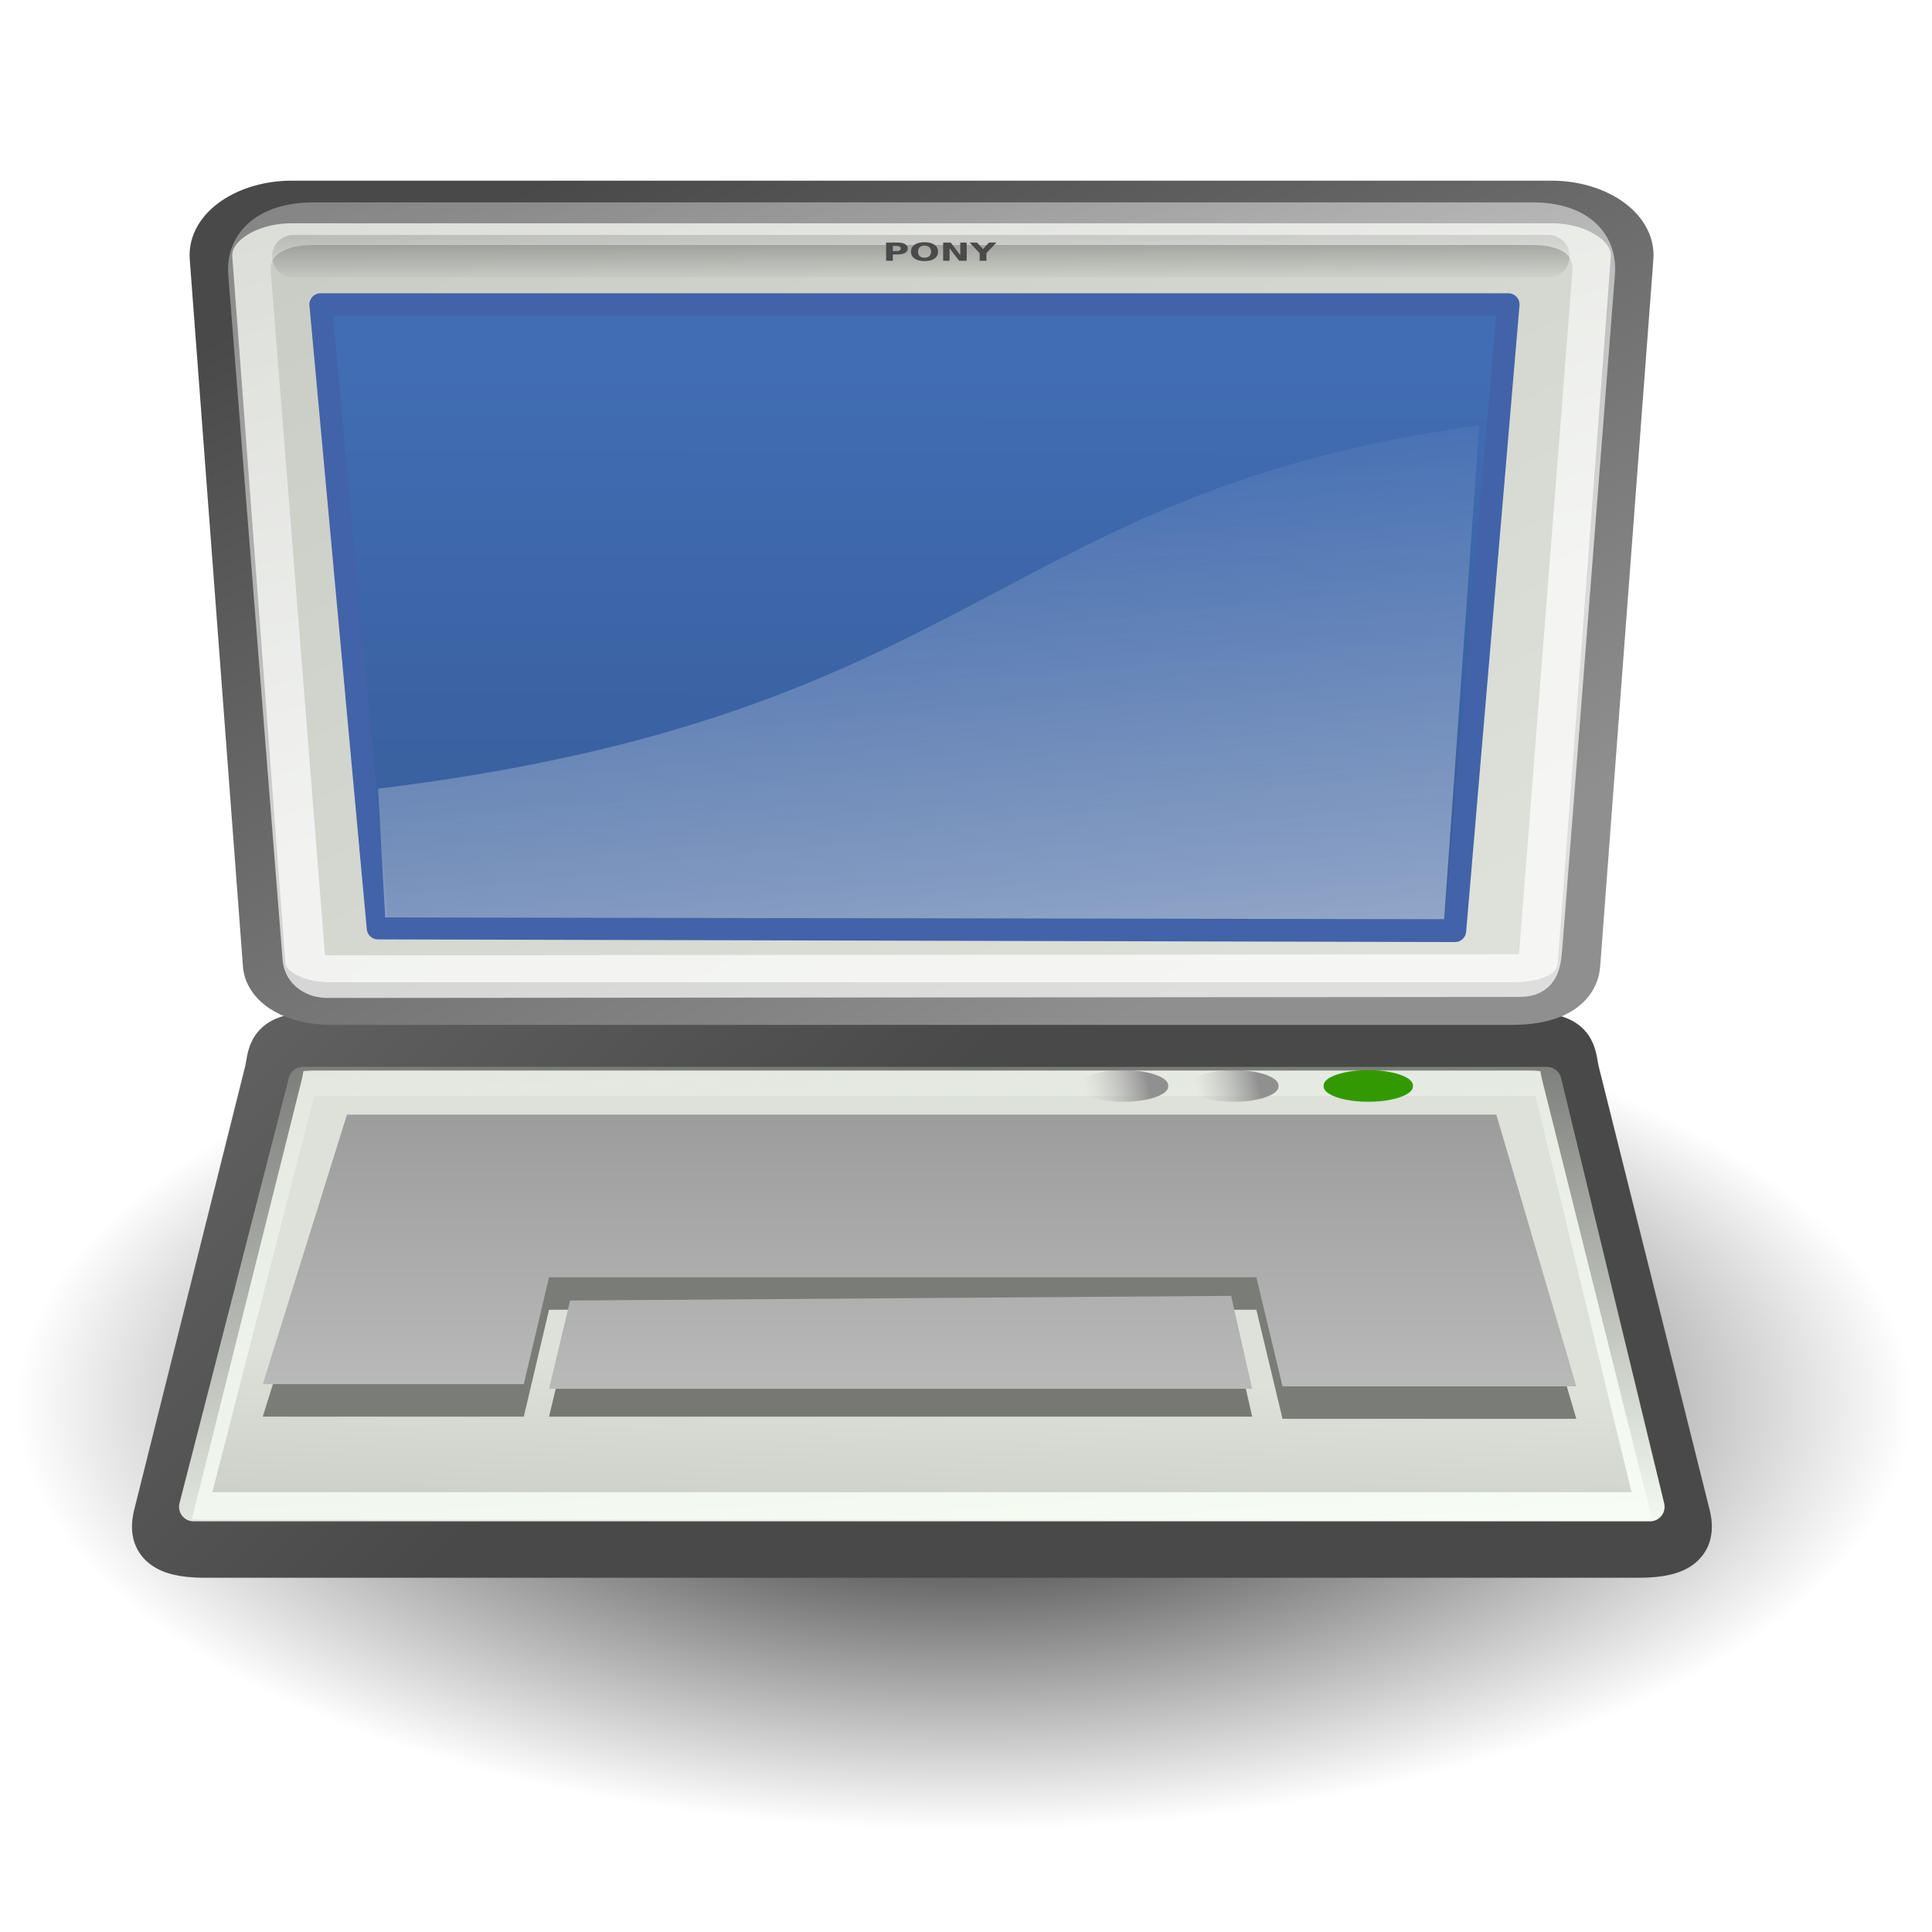
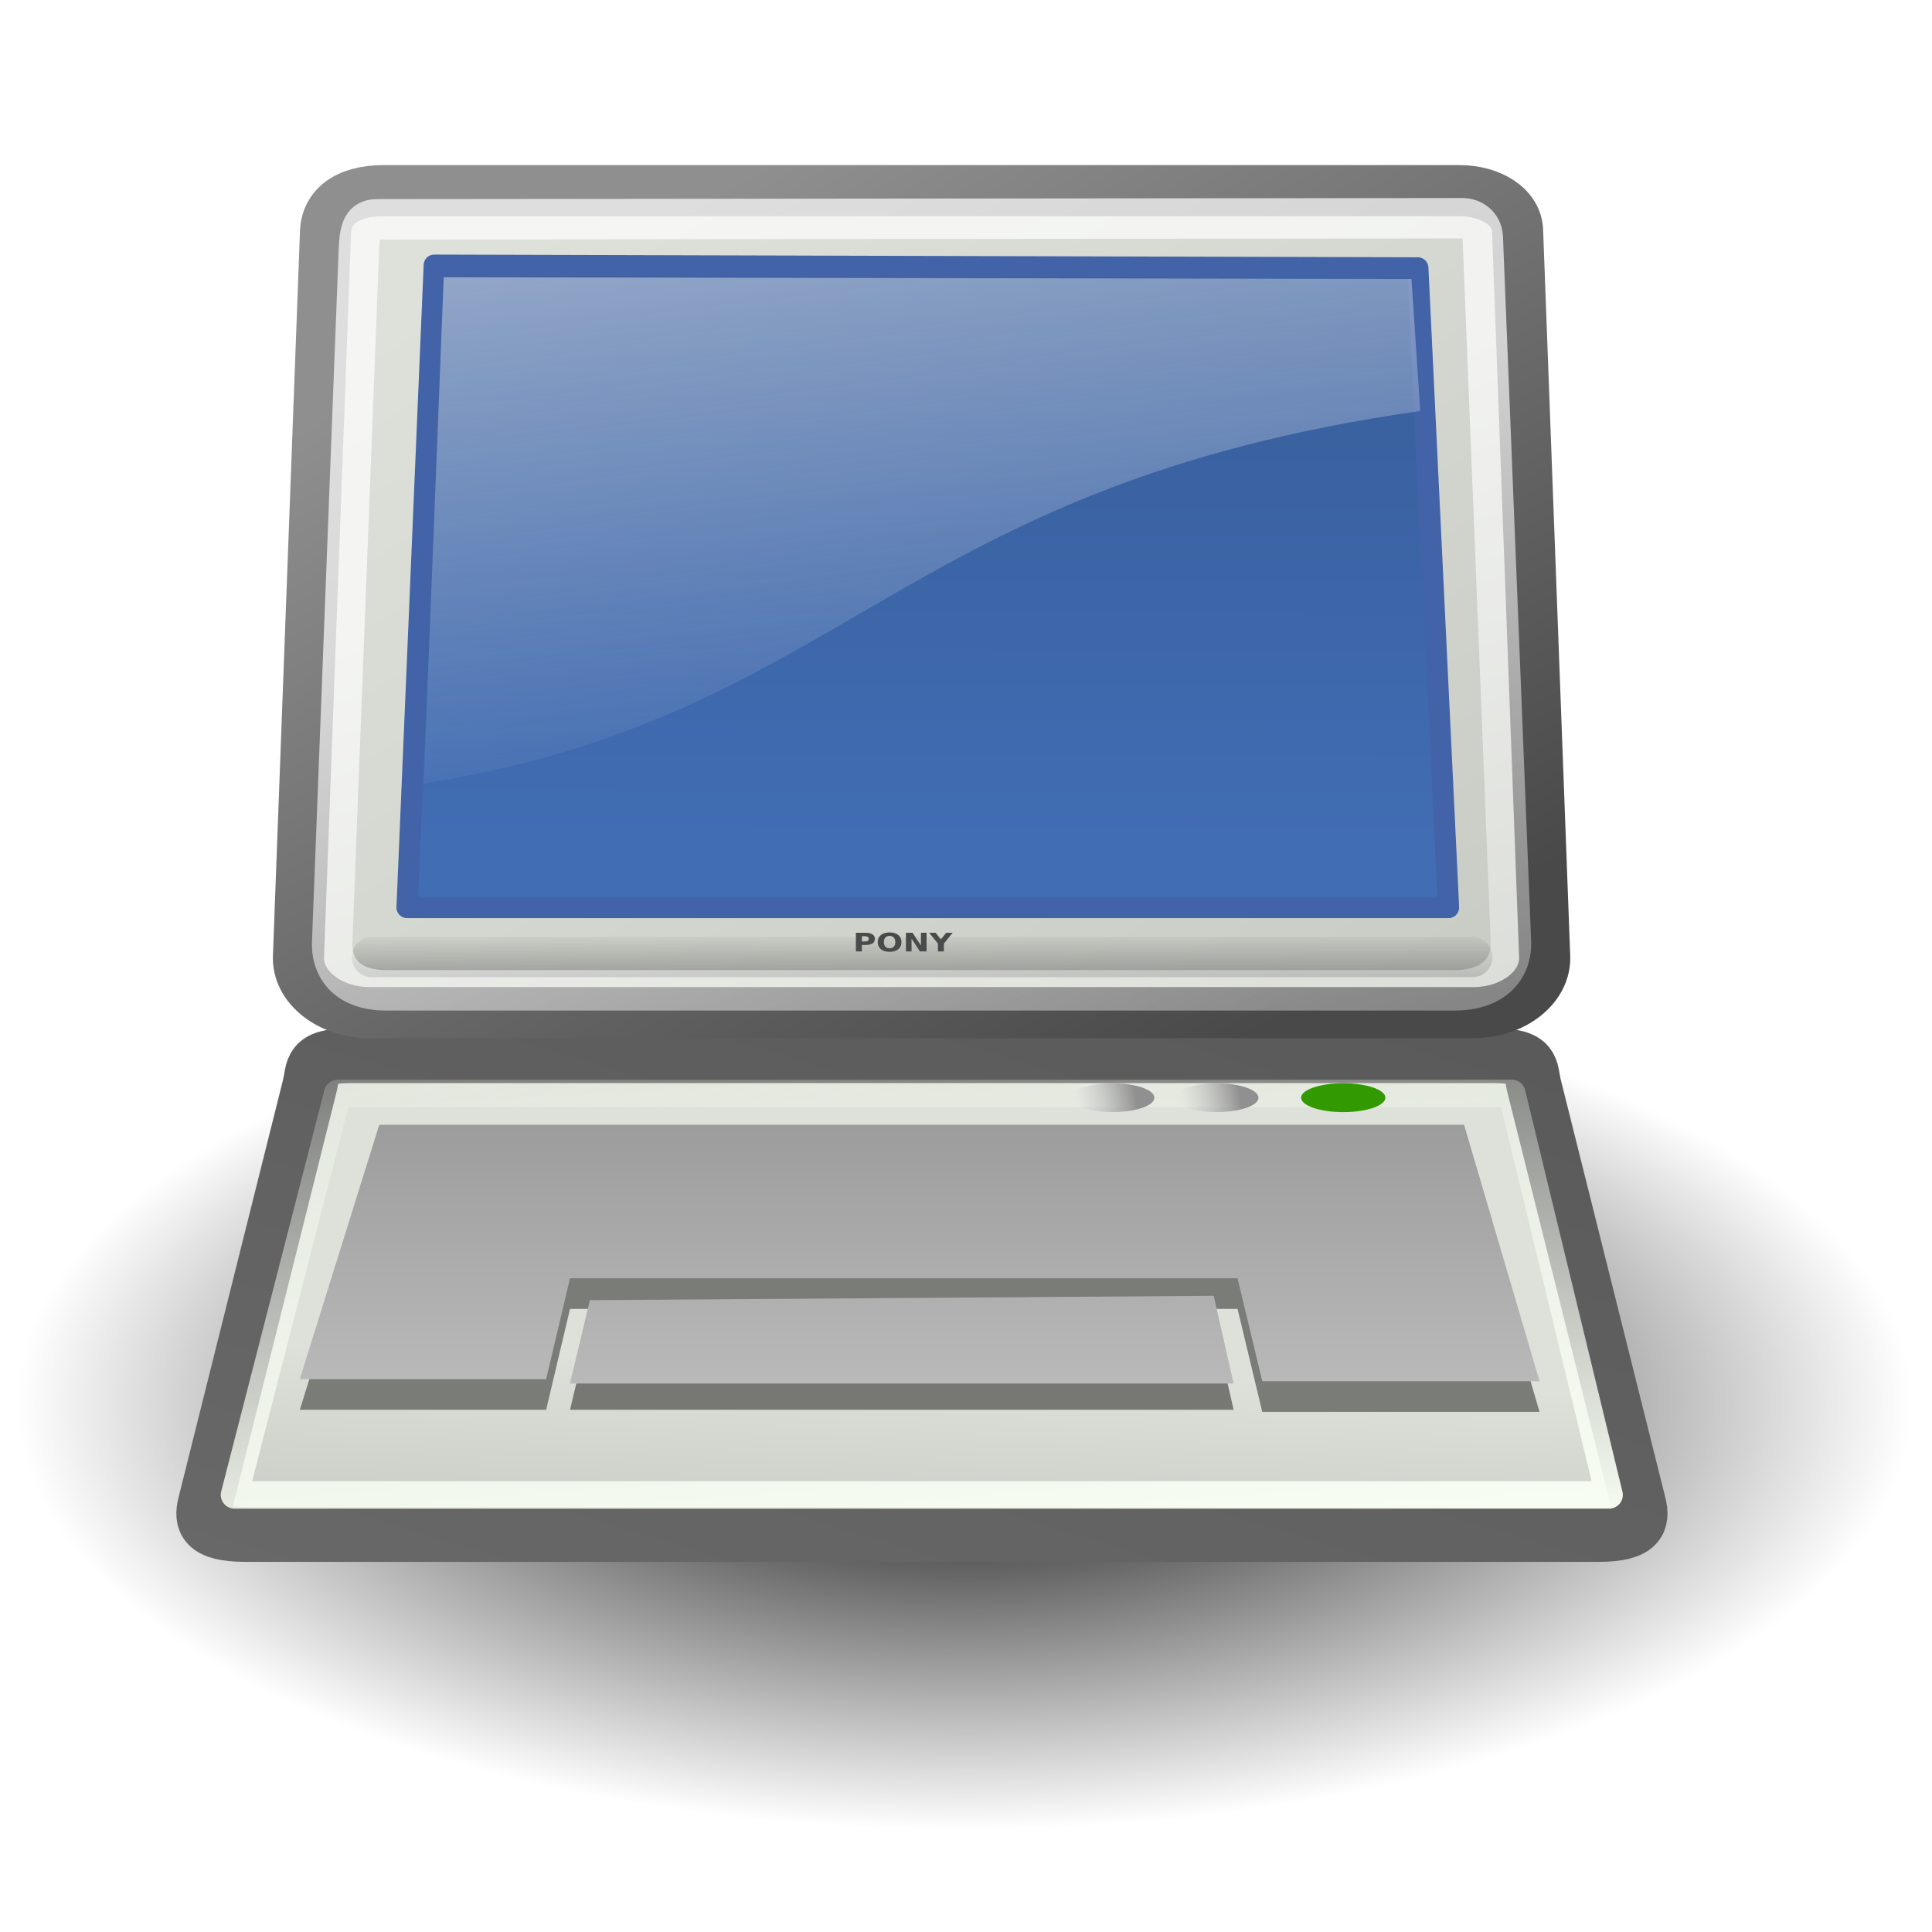
<svg xmlns="http://www.w3.org/2000/svg" xmlns:xlink="http://www.w3.org/1999/xlink" version="1.0" width="128" height="128" id="svg2108">
  <defs id="defs3">
+     <linearGradient id="linearGradient903">
+       <stop id="stop899" style="stop-color:#8f8f8f;stop-opacity:1" offset="0" />
+       <stop id="stop901" style="stop-color:#545454;stop-opacity:1" offset="1" />
+     </linearGradient>
    <linearGradient id="linearGradient2245">
      <stop id="stop2247" style="stop-color:#dde1d9;stop-opacity:1" offset="0" />
      <stop id="stop2249" style="stop-color:#cacdc6;stop-opacity:1" offset="1" />
    </linearGradient>
    <linearGradient id="linearGradient2253">
      <stop id="stop2255" style="stop-color:#8f8f8f;stop-opacity:1" offset="0" />
      <stop id="stop2257" style="stop-color:#494949;stop-opacity:1" offset="1" />
    </linearGradient>
    <linearGradient id="linearGradient2667">
      <stop id="stop2669" style="stop-color:#ffffff;stop-opacity:1" offset="0" />
      <stop id="stop2671" style="stop-color:#fcfcff;stop-opacity:0" offset="1" />
    </linearGradient>
    <linearGradient id="linearGradient2711">
      <stop id="stop2713" style="stop-color:#909090;stop-opacity:1" offset="0" />
      <stop id="stop2715" style="stop-color:#bebebe;stop-opacity:0" offset="1" />
    </linearGradient>
    <linearGradient id="linearGradient2415">
      <stop id="stop2417" style="stop-color:#ffffff;stop-opacity:1" offset="0" />
      <stop id="stop2419" style="stop-color:#ffffff;stop-opacity:0" offset="1" />
    </linearGradient>
    <linearGradient id="linearGradient2454">
      <stop id="stop2456" style="stop-color:#000000;stop-opacity:1" offset="0" />
      <stop id="stop2458" style="stop-color:#000000;stop-opacity:0" offset="1" />
    </linearGradient>
    <linearGradient id="linearGradient2635">
      <stop id="stop2637" style="stop-color:#f9fff5;stop-opacity:1" offset="0" />
      <stop id="stop2639" style="stop-color:#f9fff5;stop-opacity:0" offset="1" />
    </linearGradient>
    <linearGradient id="linearGradient2683">
      <stop id="stop2685" style="stop-color:#000000;stop-opacity:1" offset="0" />
      <stop id="stop2687" style="stop-color:#000000;stop-opacity:0" offset="1" />
    </linearGradient>
    <linearGradient id="linearGradient2752">
      <stop id="stop2754" style="stop-color:#9d9d9d;stop-opacity:1" offset="0" />
      <stop id="stop2756" style="stop-color:#b9b9b9;stop-opacity:1" offset="1" />
    </linearGradient>
    <linearGradient id="linearGradient3400">
      <stop id="stop3402" style="stop-color:#416db4;stop-opacity:1" offset="0" />
      <stop id="stop3404" style="stop-color:#385e9b;stop-opacity:1" offset="1" />
    </linearGradient>
    <radialGradient cx="12.576" cy="67.502" r="8.766" fx="12.576" fy="67.502" id="radialGradient3466" xlink:href="#linearGradient2454" gradientUnits="userSpaceOnUse" gradientTransform="scale(1.925808,0.519262)" />
    <linearGradient x1="8.113" y1="88.509" x2="8.113" y2="100.2" id="linearGradient3543" xlink:href="#linearGradient2752" gradientUnits="userSpaceOnUse" gradientTransform="matrix(5.829493,0,0,1.052177,3.719751,-32.14887)" />
    <linearGradient x1="8.113" y1="88.509" x2="8.113" y2="100.2" id="linearGradient3545" xlink:href="#linearGradient2752" gradientUnits="userSpaceOnUse" gradientTransform="matrix(5.829493,0,0,1.052177,3.719751,-32.14887)" />
-     <linearGradient x1="13.629" y1="101.285" x2="8.649" y2="74.098" id="linearGradient3584" xlink:href="#linearGradient2635" gradientUnits="userSpaceOnUse" gradientTransform="matrix(5.551387,0,0,1.624532,6.790521,-60.98671)" />
-     <linearGradient x1="18.317" y1="48.643" x2="18.177" y2="52.536" id="linearGradient3592" xlink:href="#linearGradient2245" gradientUnits="userSpaceOnUse" gradientTransform="matrix(2.926016,0,0,3.082143,4.200812,-59.21478)" />
-     <linearGradient x1="10.391" y1="5.382" x2="32.537" y2="31.246" id="linearGradient3594" xlink:href="#linearGradient2253" gradientUnits="userSpaceOnUse" gradientTransform="matrix(2.860066,0,0,3.153212,4.200812,-59.21478)" />
-     <linearGradient x1="11.492" y1="1.654" x2="17.199" y2="26.729" id="linearGradient3625" xlink:href="#linearGradient2667" gradientUnits="userSpaceOnUse" gradientTransform="matrix(-3.59362,0,0,-1.640708,119.2345,72.03097)" />
-     <linearGradient x1="17.698" y1="13.005" x2="34.975" y2="55.201" id="linearGradient3628" xlink:href="#linearGradient2415" gradientUnits="userSpaceOnUse" gradientTransform="matrix(-2.931744,0,0,-1.652641,116.2875,67.76139)" />
-     <linearGradient x1="3.707" y1="171.291" x2="3.707" y2="162.451" id="linearGradient3631" xlink:href="#linearGradient2683" gradientUnits="userSpaceOnUse" gradientTransform="matrix(-15.09478,0,0,-0.3209797,116.2875,70.83673)" />
-     <linearGradient x1="-57.547" y1="38.653" x2="-57.495" y2="15.323" id="linearGradient3634" xlink:href="#linearGradient3400" gradientUnits="userSpaceOnUse" gradientTransform="matrix(-2.217918,0,0,-1.467047,-89.23727,80.9697)" />
-     <linearGradient x1="8.612" y1="7.229" x2="34.784" y2="33.34" id="linearGradient3637" xlink:href="#linearGradient2245" gradientUnits="userSpaceOnUse" gradientTransform="matrix(-2.989406,0,0,-1.620763,123.2327,71.98125)" />
-     <linearGradient x1="10.391" y1="5.382" x2="32.537" y2="31.246" id="linearGradient3639" xlink:href="#linearGradient2253" gradientUnits="userSpaceOnUse" gradientTransform="matrix(-2.922028,0,0,-1.658135,118.9333,69.59263)" />
-     <linearGradient x1="34.301" y1="3.938" x2="35.521" y2="3.845" id="linearGradient3647" xlink:href="#linearGradient2711" gradientUnits="userSpaceOnUse" />
-     <linearGradient x1="34.301" y1="3.938" x2="35.521" y2="3.845" id="linearGradient3649" xlink:href="#linearGradient2711" gradientUnits="userSpaceOnUse" />
+     <linearGradient x1="13.629" y1="101.285" x2="8.649" y2="74.098" id="linearGradient3584" xlink:href="#linearGradient2635" gradientUnits="userSpaceOnUse" gradientTransform="matrix(5.239456,0,0,1.53325,9.841016,-52.73869)" />
+     <linearGradient x1="18.317" y1="48.643" x2="18.177" y2="52.536" id="linearGradient3592" xlink:href="#linearGradient2245" gradientUnits="userSpaceOnUse" gradientTransform="matrix(2.761603,0,0,2.908958,7.396823,-51.06632)" />
+     <linearGradient x1="10.816" y1="110.926" x2="32.537" y2="31.246" id="linearGradient3594" xlink:href="#linearGradient903" gradientUnits="userSpaceOnUse" gradientTransform="matrix(2.699359,0,0,2.976033,7.396823,-51.06632)" />
+     <linearGradient x1="11.492" y1="1.654" x2="17.199" y2="26.729" id="linearGradient3625" xlink:href="#linearGradient2667" gradientUnits="userSpaceOnUse" gradientTransform="matrix(3.150965,0,0,1.682446,10.04401,6.946318)" />
+     <linearGradient x1="17.698" y1="13.005" x2="34.975" y2="55.201" id="linearGradient3628" xlink:href="#linearGradient2415" gradientUnits="userSpaceOnUse" gradientTransform="matrix(2.570617,0,0,1.694682,12.62804,11.32451)" />
+     <linearGradient x1="3.707" y1="171.291" x2="3.707" y2="162.451" id="linearGradient3631" xlink:href="#linearGradient2683" gradientUnits="userSpaceOnUse" gradientTransform="matrix(13.23544,0,0,0.329145,12.62804,8.170942)" />
+     <linearGradient x1="-57.547" y1="38.653" x2="-57.495" y2="15.323" id="linearGradient3634" xlink:href="#linearGradient3400" gradientUnits="userSpaceOnUse" gradientTransform="matrix(1.944719,0,0,1.504366,192.8366,-2.219804)" />
+     <linearGradient x1="8.612" y1="7.229" x2="34.784" y2="33.34" id="linearGradient3637" xlink:href="#linearGradient2245" gradientUnits="userSpaceOnUse" gradientTransform="matrix(2.621177,0,0,1.661993,6.538278,6.997306)" />
+     <linearGradient x1="10.391" y1="5.382" x2="32.537" y2="31.246" id="linearGradient3639" xlink:href="#linearGradient2253" gradientUnits="userSpaceOnUse" gradientTransform="matrix(2.562098,0,0,1.700315,10.30813,9.446685)" />
+     <linearGradient x1="34.301" y1="3.938" x2="35.521" y2="3.845" id="linearGradient3647" xlink:href="#linearGradient2711" gradientUnits="userSpaceOnUse" gradientTransform="matrix(-3.324292,0,0,-1.138025,196.2074,77.2069)" />
+     <linearGradient x1="34.301" y1="3.938" x2="35.521" y2="3.845" id="linearGradient3649" xlink:href="#linearGradient2711" gradientUnits="userSpaceOnUse" gradientTransform="matrix(-3.324292,0,0,-1.138025,189.3117,77.2069)" />
  </defs>
  <g id="layer1" style="display:inline" />
  <g id="layer2" style="display:inline">
    <g id="g3655">
      <path d="m 41.101,35.051 a 16.882,4.552 0 1 1 -33.764,0 16.882,4.552 0 1 1 33.764,0 z" transform="matrix(3.724613,0,0,6.211775,-26.29256,-124.7577)" id="path2886" style="fill:url(#radialGradient3466);fill-opacity:1;fill-rule:evenodd;stroke:none;stroke-width:1;marker:none;visibility:visible;display:inline;overflow:visible" />
-       <path d="m 20.936,68.998 80.287,0 c 2.899,0 2.531,0.945 2.829,2.134 l 7.341,29.339 c 0.297,1.189 0.07,2.134 -2.829,2.134 l -94.969,0 c -2.899,0 -3.126,-0.945 -2.829,-2.134 l 7.341,-29.339 c 0.297,-1.189 -0.07,-2.134 2.829,-2.134 z" id="path2888" style="fill:url(#linearGradient3592);fill-opacity:1;fill-rule:evenodd;stroke:url(#linearGradient3594);stroke-width:3.853;stroke-linecap:butt;stroke-linejoin:miter;stroke-miterlimit:4;stroke-opacity:1;stroke-dasharray:none;stroke-dashoffset:0;marker:none;visibility:visible;display:inline;overflow:visible" />
-       <g transform="matrix(1.25044,0,0,1.432865,-1.835613,-13.14977)" id="g3380">
-         <path d="m 19.851,62.22 -4.461,12.459 13.83,0 1.338,-4.941 37.476,0 1.387,5.043 15.566,0 -4.238,-12.562 -60.898,0 z" id="path2890" style="fill:#7a7d77;fill-opacity:1;fill-rule:evenodd;stroke:none" />
-         <path d="m 31.674,70.598 -1.115,4.082 37.253,0 -1.115,-4.296 -35.022,0.215 z" id="path2892" style="fill:#777874;fill-opacity:1;fill-rule:evenodd;stroke:none" />
-         <path d="m 19.851,60.717 -4.461,12.459 13.83,0 1.338,-4.941 37.476,0 1.387,5.043 15.566,0 -4.238,-12.562 -60.898,0 z" id="path2898" style="fill:url(#linearGradient3543);fill-opacity:1;fill-rule:evenodd;stroke:none" />
-         <path d="m 31.674,69.309 -1.115,4.082 37.253,0 -1.115,-4.296 -35.022,0.215 z" id="path2900" style="fill:url(#linearGradient3545);fill-opacity:1;fill-rule:evenodd;stroke:none;stroke-width:0.25pt;marker:none;visibility:visible;display:inline;overflow:visible" />
+       <path d="m 23.192,69.942 h 75.776 c 2.736,0 2.389,0.892 2.67,2.014 l 6.928,27.69 c 0.281,1.122 0.066,2.014 -2.67,2.014 H 16.263 c -2.736,0 -2.95,-0.892 -2.67,-2.014 l 6.928,-27.69 c 0.281,-1.122 -0.066,-2.014 2.67,-2.014 z" id="path2888" style="display:inline;overflow:visible;visibility:visible;fill:url(#linearGradient3592);fill-opacity:1;fill-rule:evenodd;stroke:url(#linearGradient3594);stroke-width:3.636;stroke-linecap:butt;stroke-linejoin:miter;stroke-miterlimit:4;stroke-dasharray:none;stroke-dashoffset:0;stroke-opacity:1;marker:none" />
+       <g transform="matrix(1.180178,0,0,1.352353,1.699583,-7.589701)" id="g3380">
+         <path d="m 19.851,62.22 -4.461,12.459 h 13.83 l 1.338,-4.941 h 37.476 l 1.387,5.043 H 84.987 L 80.749,62.22 Z" id="path2890" style="fill:#7a7d77;fill-opacity:1;fill-rule:evenodd;stroke:none" />
+         <path d="m 31.674,70.598 -1.115,4.082 h 37.253 L 66.696,70.383 Z" id="path2892" style="fill:#777874;fill-opacity:1;fill-rule:evenodd;stroke:none" />
+         <path d="m 19.851,60.717 -4.461,12.459 h 13.83 l 1.338,-4.941 h 37.476 l 1.387,5.043 H 84.987 L 80.749,60.717 Z" id="path2898" style="fill:url(#linearGradient3543);fill-opacity:1;fill-rule:evenodd;stroke:none" />
+         <path d="M 31.674,69.309 30.558,73.391 h 37.253 L 66.696,69.095 Z" id="path2900" style="display:inline;overflow:visible;visibility:visible;fill:url(#linearGradient3545);fill-opacity:1;fill-rule:evenodd;stroke:none;stroke-width:0.25pt;marker:none" />
      </g>
-       <path d="m 20.07,71.647 82.42,0 6.83,28.182 -96.495,0 7.246,-28.182 z" id="path2902" style="fill:none;stroke:url(#linearGradient3584);stroke-width:1.927;stroke-linecap:butt;stroke-linejoin:round;stroke-miterlimit:4;stroke-opacity:1;stroke-dashoffset:0;marker:none;visibility:visible;display:inline;overflow:visible" />
-       <path d="m 100.199,66.488 -78.285,0 c -2.411,0 -4.297,-1.068 -4.41,-2.567 L 13.979,17.081 c -0.154,-2.047 2.384,-3.7 5.345,-3.7 l 83.463,0 c 2.961,0 5.499,1.653 5.345,3.7 l -3.524,46.84 c -0.107,1.417 -1.449,2.567 -4.41,2.567 z" id="path2876" style="fill:url(#linearGradient3637);fill-opacity:1;fill-rule:evenodd;stroke:url(#linearGradient3639);stroke-width:2.824;stroke-linecap:butt;stroke-linejoin:miter;stroke-miterlimit:4;stroke-opacity:1;stroke-dashoffset:0;marker:none;visibility:visible;display:inline;overflow:visible" />
-       <path d="m 96.396,61.671 3.535,-41.499 -78.69,0 3.799,41.323 71.356,0.176 z" id="path2878" style="fill:url(#linearGradient3634);fill-opacity:1;fill-rule:evenodd;stroke:#4263a8;stroke-width:1.485;stroke-linecap:butt;stroke-linejoin:round;stroke-miterlimit:4;stroke-opacity:1;stroke-dasharray:none;stroke-dashoffset:0;marker:none;visibility:visible;display:inline;overflow:visible" />
-       <path d="m 102.589,16.971 -83.154,0" id="path2880" style="fill:none;stroke:url(#linearGradient3631);stroke-width:2.814;stroke-linecap:round;stroke-linejoin:miter;stroke-miterlimit:4;stroke-opacity:0.248" />
-       <path d="m 100.639,64.637 -78.966,0.069 c -0.751,6.58e-4 -1.48,-0.434 -1.54,-1.195 l -3.603,-45.421 c -0.154,-1.936 1.428,-3.27 4.229,-3.27 l 80.761,0 c 2.801,0 4.215,1.335 4.064,3.27 L 102.079,62.945 c -0.102,1.311 -0.44,1.691 -1.441,1.692 z" id="path2882" style="fill:none;stroke:url(#linearGradient3628);stroke-width:2.824;stroke-linecap:butt;stroke-linejoin:miter;stroke-miterlimit:4;stroke-opacity:0.701;stroke-dashoffset:0;marker:none;visibility:visible;display:inline;overflow:visible" />
-       <path d="M 95.68,60.901 98.008,28.176 C 65.973,32.572 64.88,47.39 25.049,52.251 l 0.468,8.529 70.163,0.121 z" id="path2884" style="opacity:0.531;fill:url(#linearGradient3625);fill-opacity:1;fill-rule:evenodd;stroke:none" />
-       <path d="m 35.621,3.938 a 0.84,0.84 0 1 1 -1.679,0 0.84,0.84 0 1 1 1.679,0 z" transform="matrix(-3.522204,0,0,-1.205778,196.946,76.69521)" id="path2904" style="fill:url(#linearGradient3649);fill-opacity:1;fill-rule:evenodd;stroke:none;stroke-width:0.5;marker:none;visibility:visible;display:inline;overflow:visible" />
-       <path d="m 35.621,3.938 a 0.84,0.84 0 1 1 -1.679,0 0.84,0.84 0 1 1 1.679,0 z" transform="matrix(-3.522204,0,0,-1.205778,204.2523,76.69521)" id="path2906" style="fill:url(#linearGradient3647);fill-opacity:1;fill-rule:evenodd;stroke:none;stroke-width:0.5;marker:none;visibility:visible;display:inline;overflow:visible" />
-       <path d="m 35.621,3.938 a 0.84,0.84 0 1 1 -1.679,0 0.84,0.84 0 1 1 1.679,0 z" transform="matrix(-3.522204,0,0,-1.205778,213.16,76.69521)" id="path2908" style="fill:#339900;fill-opacity:1;fill-rule:evenodd;stroke:none;stroke-width:0.5;marker:none;visibility:visible;display:inline;overflow:visible" />
-       <path d="m 58.707,16.069 0.745,0 c 0.222,10e-7 0.392,0.034 0.51,0.103 0.119,0.068 0.178,0.165 0.178,0.291 -2e-6,0.126 -0.059,0.224 -0.178,0.292 -0.118,0.068 -0.288,0.102 -0.51,0.102 l -0.296,0 0,0.418 -0.449,0 0,-1.205 m 0.449,0.225 0,0.337 0.248,0 c 0.087,0 0.154,-0.015 0.202,-0.044 0.047,-0.03 0.071,-0.071 0.071,-0.125 0,-0.054 -0.024,-0.095 -0.071,-0.124 -0.047,-0.029 -0.115,-0.044 -0.202,-0.044 l -0.248,0 m 2.096,-0.022 c -0.137,1e-6 -0.243,0.035 -0.318,0.105 -0.075,0.07 -0.113,0.168 -0.113,0.295 0,0.126 0.038,0.225 0.113,0.295 0.075,0.07 0.182,0.105 0.318,0.105 0.138,0 0.244,-0.035 0.32,-0.105 0.075,-0.07 0.113,-0.168 0.113,-0.295 -2e-6,-0.127 -0.038,-0.226 -0.113,-0.295 -0.075,-0.07 -0.182,-0.105 -0.32,-0.105 m 0,-0.225 c 0.28,0 0.499,0.055 0.658,0.166 0.159,0.111 0.238,0.264 0.238,0.459 -3e-6,0.195 -0.079,0.348 -0.238,0.459 -0.159,0.111 -0.378,0.166 -0.658,0.166 -0.279,0 -0.498,-0.055 -0.658,-0.166 -0.159,-0.111 -0.238,-0.264 -0.238,-0.459 0,-0.195 0.079,-0.348 0.238,-0.459 0.159,-0.111 0.379,-0.166 0.658,-0.166 m 1.234,0.022 0.502,0 0.633,0.827 0,-0.827 0.426,0 0,1.205 -0.502,0 -0.633,-0.827 0,0.827 -0.426,0 0,-1.205 m 1.754,0 0.491,0 0.397,0.43 0.397,-0.43 0.492,0 -0.664,0.698 0,0.508 -0.449,0 0,-0.508 -0.664,-0.698" id="path2914" style="font-size:0.903px;font-style:normal;font-variant:normal;font-weight:bold;font-stretch:normal;writing-mode:lr-tb;text-anchor:start;fill:#4a4a4a;fill-opacity:1;stroke:none;font-family:Bitstream Vera Sans" />
+       <path d="m 22.374,72.443 h 77.788 l 6.446,26.598 H 15.535 Z" id="path2902" style="display:inline;overflow:visible;visibility:visible;fill:none;stroke:url(#linearGradient3584);stroke-width:1.818;stroke-linecap:butt;stroke-linejoin:round;stroke-miterlimit:4;stroke-dashoffset:0;stroke-opacity:1;marker:none" />
+       <path d="m 70.899,72.725 a 2.791,0.956 0 1 1 5.583,0 2.791,0.956 0 1 1 -5.583,0 z" id="path2904" style="display:inline;overflow:visible;visibility:visible;fill:url(#linearGradient3649);fill-opacity:1;fill-rule:evenodd;stroke:none;stroke-width:0.973;marker:none" />
+       <path d="m 77.794,72.725 a 2.791,0.956 0 1 1 5.583,0 2.791,0.956 0 1 1 -5.583,0 z" id="path2906" style="display:inline;overflow:visible;visibility:visible;fill:url(#linearGradient3647);fill-opacity:1;fill-rule:evenodd;stroke:none;stroke-width:0.973;marker:none" />
+       <path d="m 86.202,72.725 a 2.791,0.956 0 1 1 5.583,0 2.791,0.956 0 1 1 -5.583,0 z" id="path2908" style="display:inline;overflow:visible;visibility:visible;fill:#339900;fill-opacity:1;fill-rule:evenodd;stroke:none;stroke-width:0.973;marker:none" />
+       <path d="m 25.438,12.631 h 71.237 c 2.114,0 3.809,1.094 3.867,2.632 l 1.793,48.031 c 0.135,2.099 -2.09,3.794 -4.687,3.794 H 24.465 c -2.597,0 -4.822,-1.695 -4.687,-3.794 l 1.793,-48.031 c 0.093,-1.453 1.27,-2.632 3.867,-2.632 z" id="path2876" style="display:inline;overflow:visible;visibility:visible;fill:url(#linearGradient3637);fill-opacity:1;fill-rule:evenodd;stroke:url(#linearGradient3639);stroke-width:3.387;stroke-linecap:butt;stroke-linejoin:miter;stroke-miterlimit:4;stroke-dasharray:none;stroke-dashoffset:0;stroke-opacity:1;marker:none" />
+       <path d="M 28.772,17.57 26.97,60.124 H 95.967 L 93.933,17.75 Z" id="path2878" style="display:inline;overflow:visible;visibility:visible;fill:url(#linearGradient3634);fill-opacity:1;fill-rule:evenodd;stroke:#4263a8;stroke-width:1.408;stroke-linecap:butt;stroke-linejoin:round;stroke-miterlimit:4;stroke-dasharray:none;stroke-dashoffset:0;stroke-opacity:1;marker:none" />
+       <path d="M 24.639,63.407 H 97.55" id="path2880" style="fill:none;stroke:url(#linearGradient3631);stroke-width:2.668;stroke-linecap:round;stroke-linejoin:miter;stroke-miterlimit:4;stroke-opacity:0.248" />
+       <path d="m 25.052,14.529 71.834,-0.071 c 0.658,-6.75e-4 1.298,0.446 1.35,1.225 l 1.862,46.576 c 0.135,1.985 -1.252,3.354 -3.708,3.354 H 25.577 c -2.456,0 -3.696,-1.369 -3.563,-3.354 l 1.774,-45.996 c 0.09,-1.344 0.386,-1.734 1.263,-1.735 z" id="path2882" style="display:inline;overflow:visible;visibility:visible;fill:none;stroke:url(#linearGradient3628);stroke-width:2.678;stroke-linecap:butt;stroke-linejoin:miter;stroke-miterlimit:4;stroke-dashoffset:0;stroke-opacity:0.701;marker:none" />
+       <path d="M 29.4,18.36 28.07,51.917 C 56.158,47.409 59.17,32.214 94.095,27.23 l -0.58,-8.746 z" id="path2884" style="opacity:0.531;fill:url(#linearGradient3625);fill-opacity:1;fill-rule:evenodd;stroke:none;stroke-width:0.948" />
+       <path d="m 56.706,61.799 h 0.654 c 0.194,2e-6 0.343,0.035 0.447,0.105 0.104,0.07 0.156,0.169 0.156,0.298 -2e-6,0.13 -0.052,0.23 -0.156,0.3 -0.104,0.07 -0.253,0.104 -0.447,0.104 h -0.26 v 0.429 h -0.394 v -1.236 m 0.394,0.231 v 0.345 h 0.218 c 0.076,0 0.135,-0.015 0.177,-0.045 0.042,-0.03 0.062,-0.073 0.062,-0.128 0,-0.055 -0.021,-0.098 -0.062,-0.127 -0.042,-0.03 -0.101,-0.045 -0.177,-0.045 h -0.218 m 1.838,-0.022 c -0.12,10e-7 -0.213,0.036 -0.279,0.108 -0.066,0.072 -0.099,0.173 -0.099,0.303 0,0.13 0.033,0.23 0.099,0.302 0.066,0.072 0.159,0.108 0.279,0.108 0.121,0 0.214,-0.036 0.28,-0.108 0.066,-0.072 0.099,-0.172 0.099,-0.302 -2e-6,-0.13 -0.033,-0.231 -0.099,-0.303 -0.066,-0.072 -0.16,-0.108 -0.28,-0.108 m 0,-0.231 c 0.245,0 0.438,0.057 0.577,0.171 0.139,0.114 0.209,0.271 0.209,0.471 -2e-6,0.2 -0.07,0.357 -0.209,0.47 -0.139,0.114 -0.331,0.171 -0.577,0.171 -0.245,0 -0.437,-0.057 -0.577,-0.171 -0.139,-0.114 -0.209,-0.27 -0.209,-0.47 0,-0.2 0.07,-0.357 0.209,-0.471 0.14,-0.114 0.332,-0.171 0.577,-0.171 m 1.082,0.022 h 0.44 l 0.555,0.848 v -0.848 h 0.373 v 1.236 h -0.44 l -0.555,-0.848 v 0.848 h -0.373 v -1.236 m 1.538,0 h 0.431 l 0.348,0.44 0.348,-0.44 h 0.432 L 62.534,62.514 V 63.035 h -0.394 v -0.521 l -0.582,-0.715" id="path2914" style="font-style:normal;font-variant:normal;font-weight:bold;font-stretch:normal;font-size:0.903px;font-family:'Bitstream Vera Sans';writing-mode:lr-tb;text-anchor:start;fill:#4a4a4a;fill-opacity:1;stroke:none;stroke-width:0.948" />
    </g>
  </g>
</svg>
